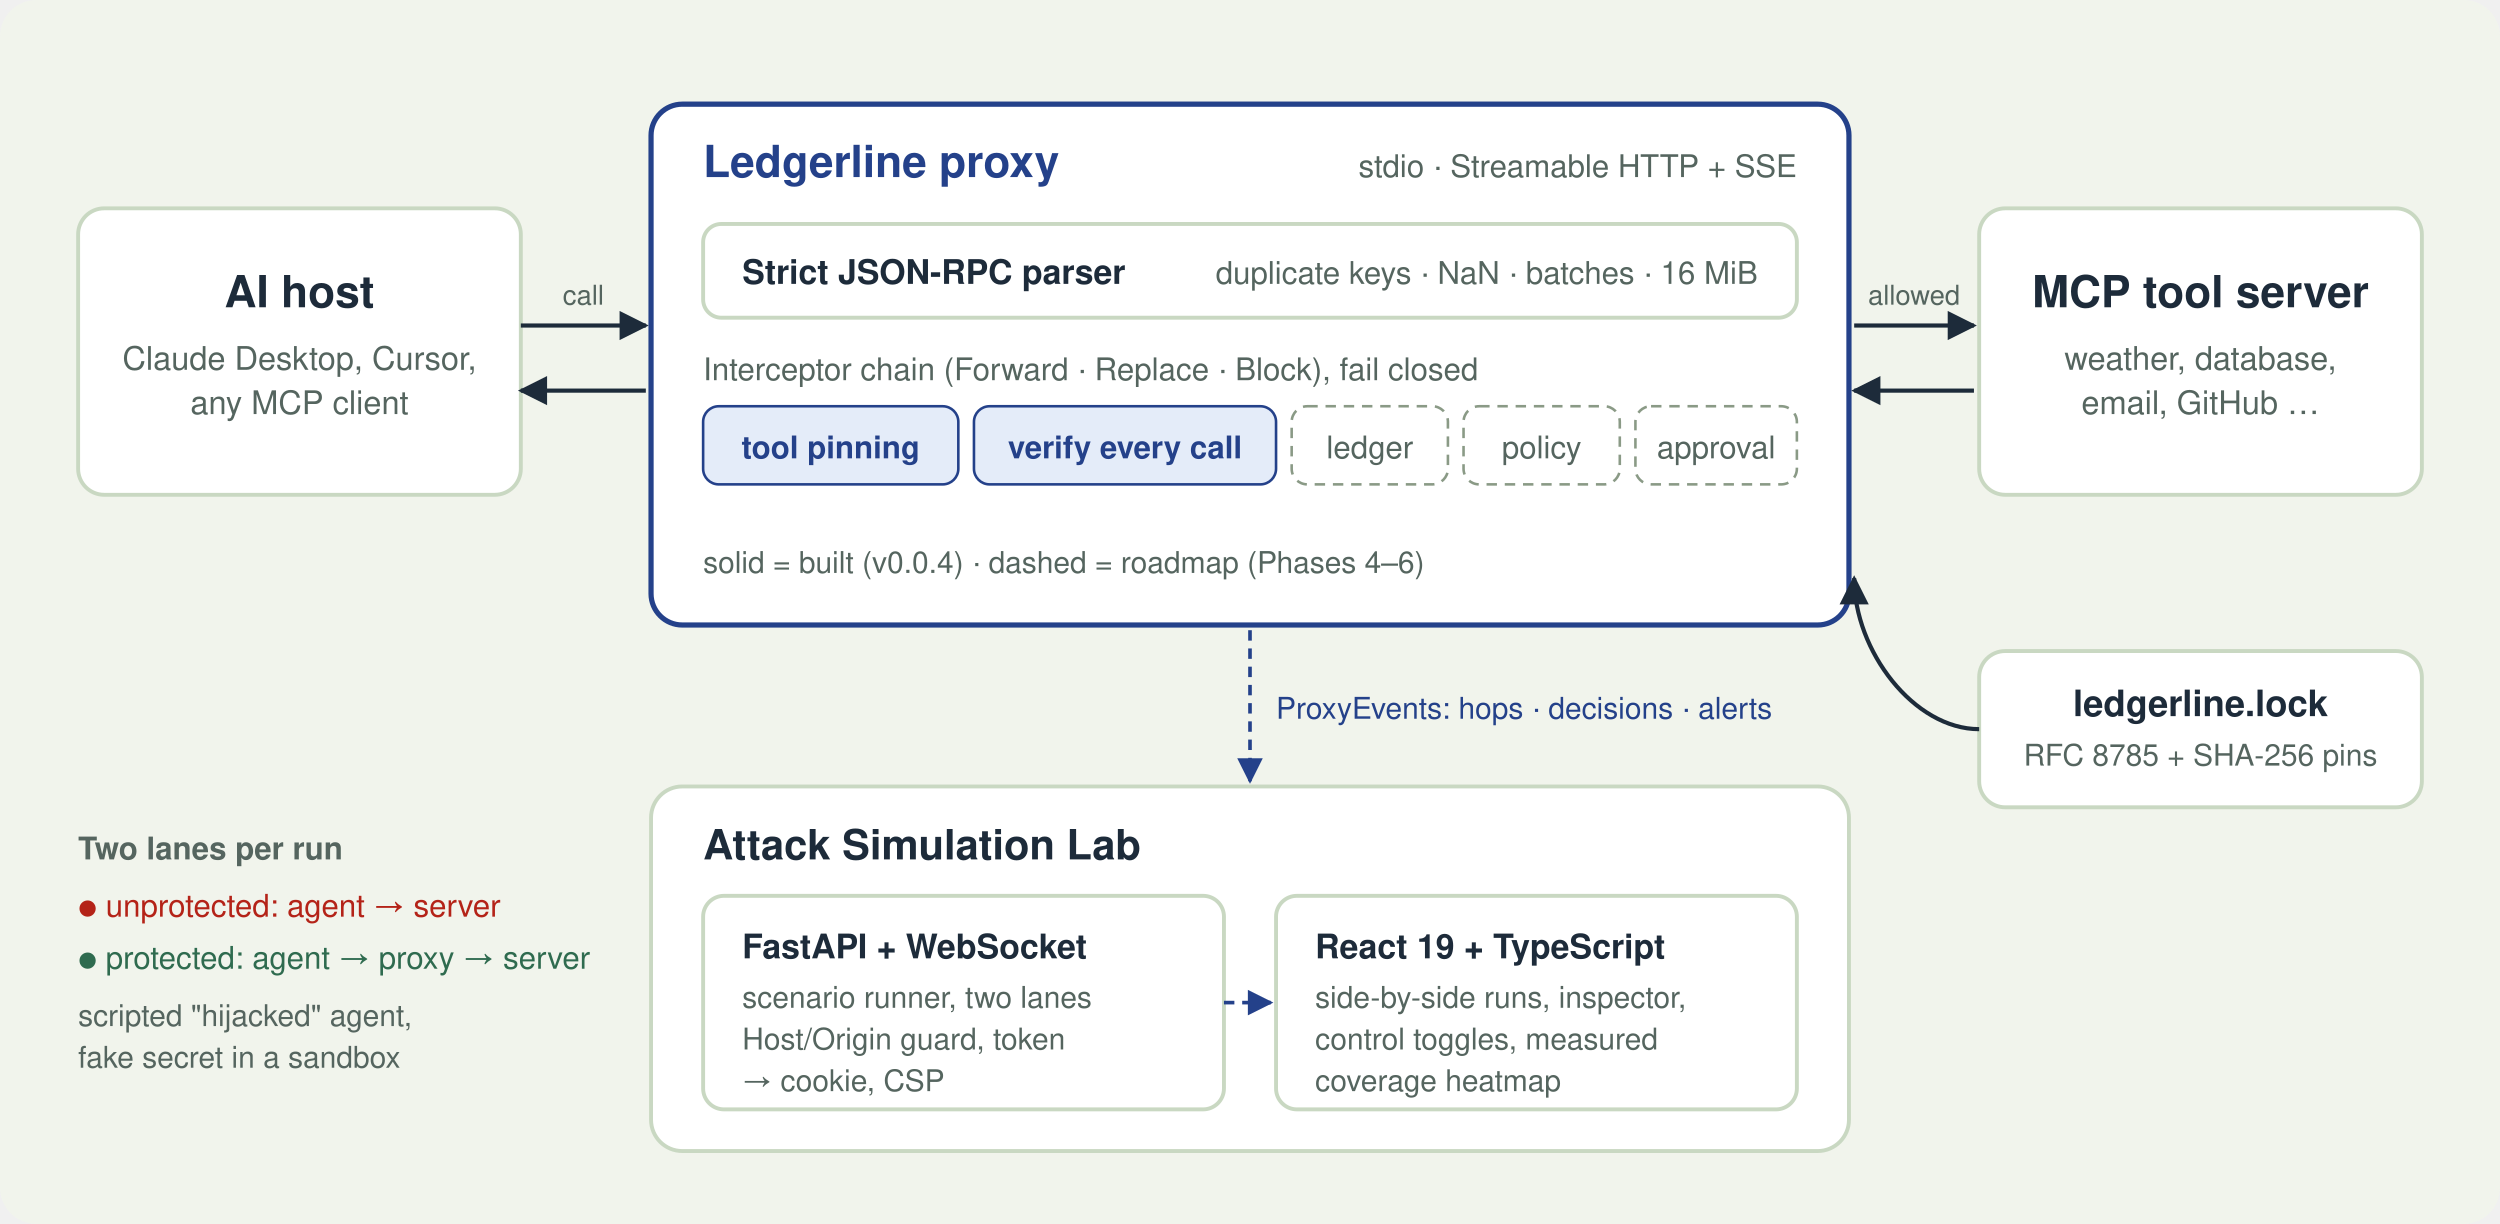
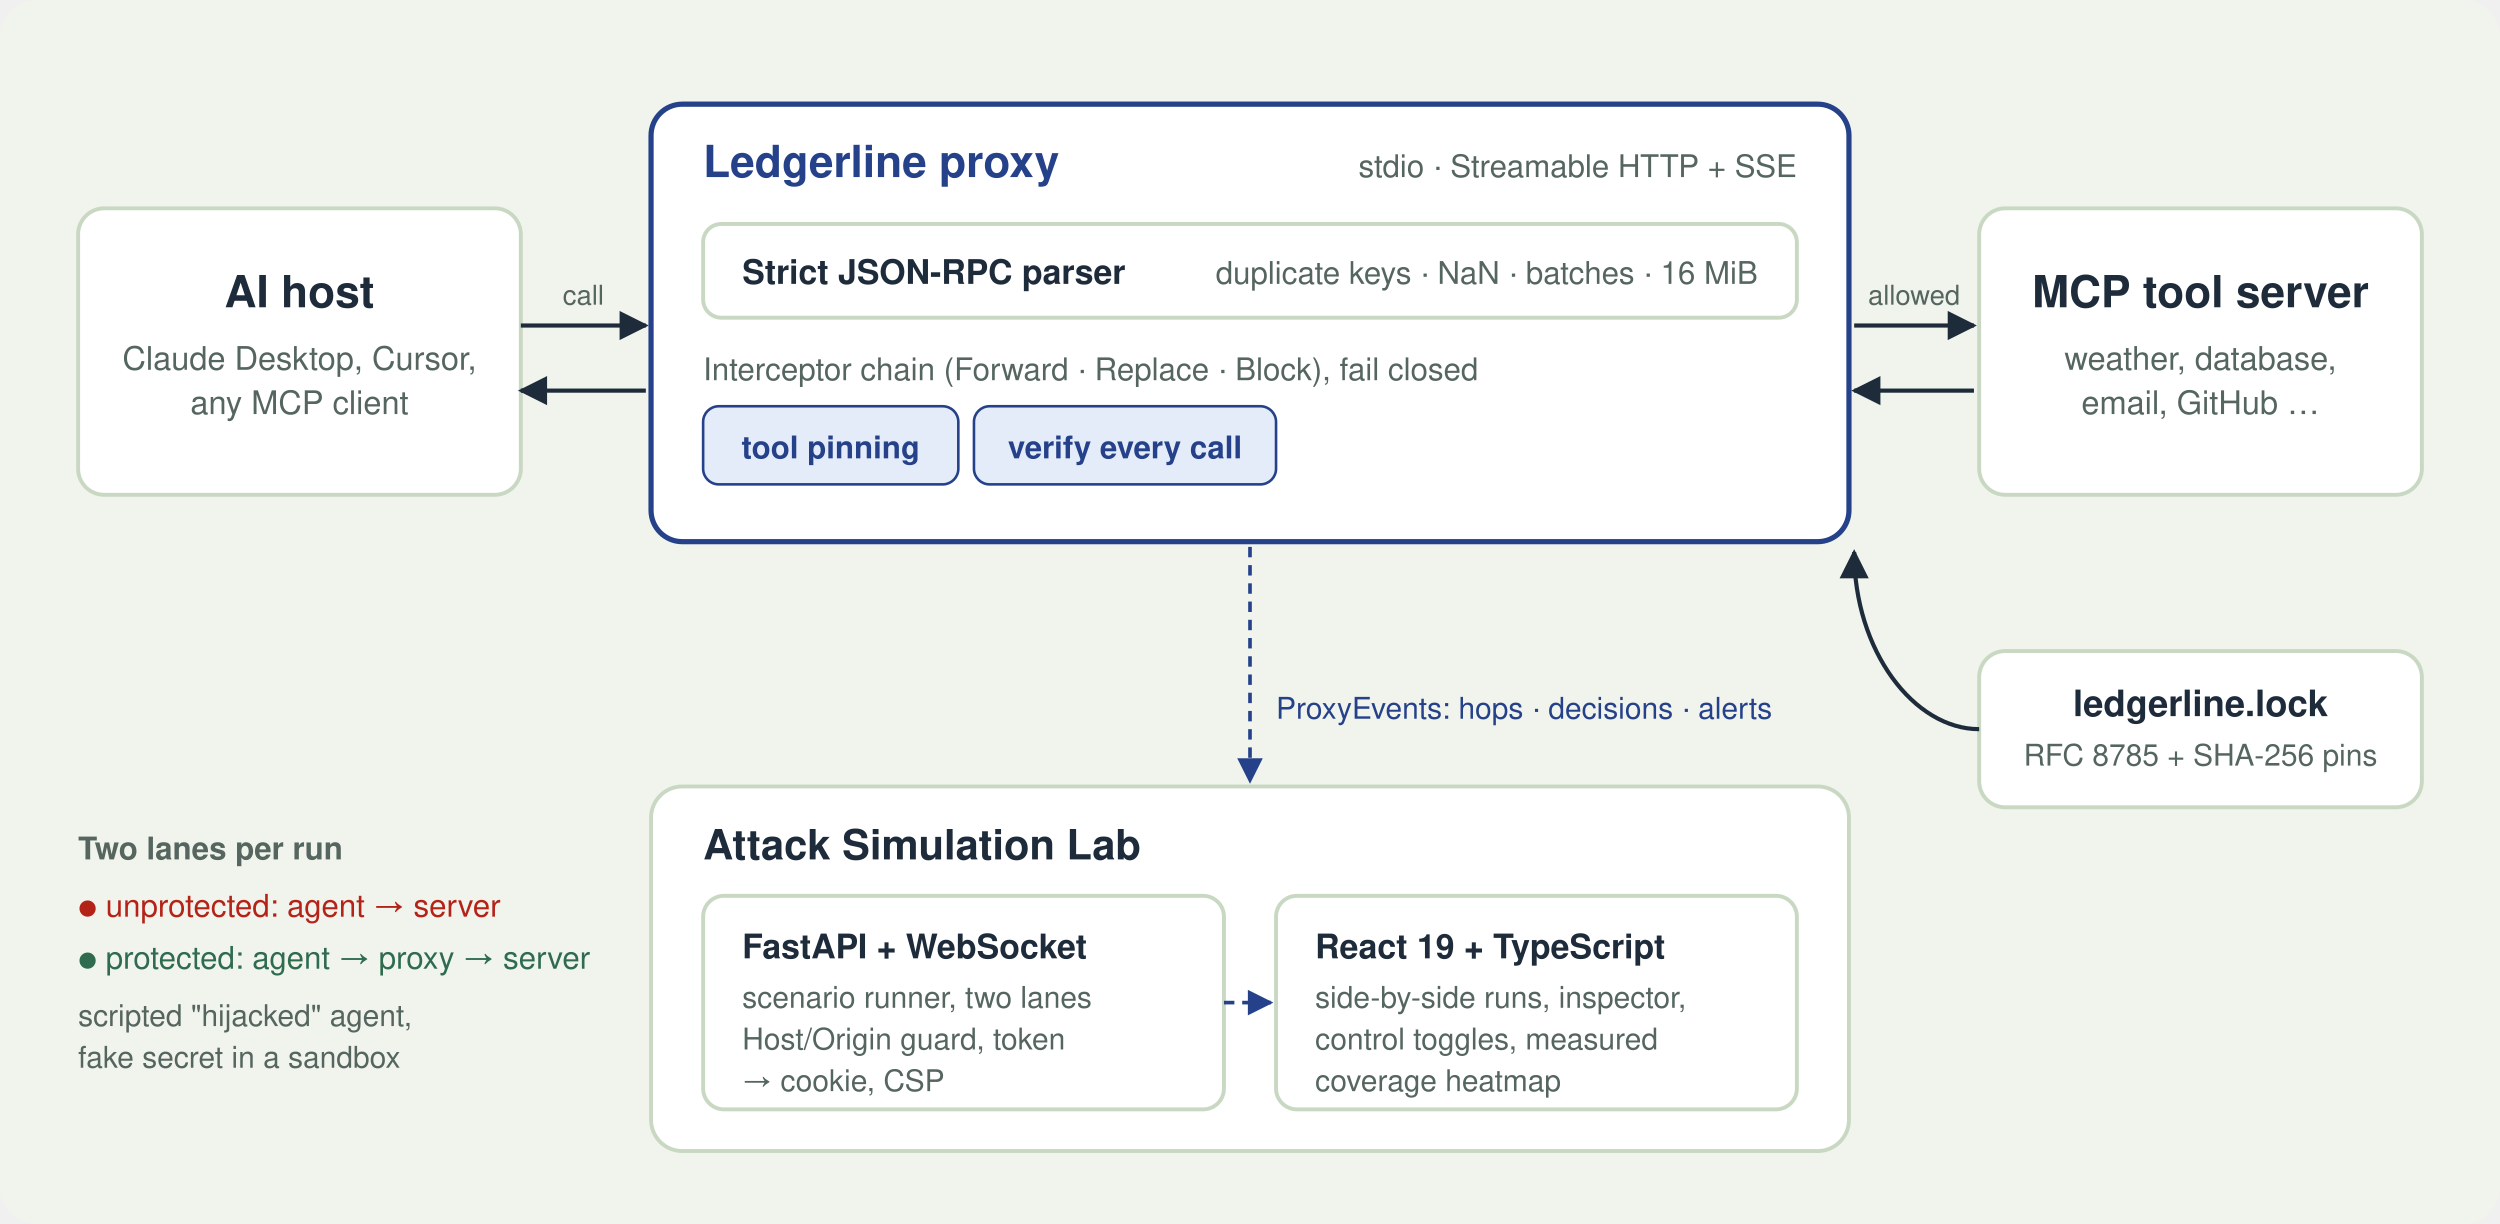
<svg xmlns="http://www.w3.org/2000/svg" viewBox="0 0 960 470" role="img" aria-labelledby="t d" font-family="-apple-system, BlinkMacSystemFont, 'Segoe UI', Helvetica, Arial, sans-serif">
  <style>
    .bg{fill:#F1F4EC}.box{fill:#FFFFFF;stroke:#C9D8C2;stroke-width:1.5}
-     .core{fill:#FFFFFF;stroke:#24418A;stroke-width:2}.plan{fill:none;stroke:#8A9A86;stroke-width:1.5;stroke-dasharray:5 4}
+     .core{fill:#FFFFFF;stroke:#24418A;stroke-width:2}
    .ink{fill:#1D2B3A}.mute{fill:#55655F}.guard{fill:#24418A}.safe{fill:#2F6B4F}.loss{fill:#B42318}
    .line{stroke:#1D2B3A;stroke-width:1.6;fill:none}.ev{stroke:#24418A;stroke-width:1.4;fill:none;stroke-dasharray:4 3}
-     .chip{fill:#E4ECF9;stroke:#24418A;stroke-width:1}.chipp{fill:none;stroke:#8A9A86;stroke-width:1;stroke-dasharray:4 3}
+     .chip{fill:#E4ECF9;stroke:#24418A;stroke-width:1}
    @media (prefers-color-scheme: dark){
      .bg{fill:#0F1720}.box{fill:#16212C;stroke:#2E4038}.core{fill:#16212C;stroke:#8FA8E8}
      .ink{fill:#E6ECE3}.mute{fill:#9AA9A2}.guard{fill:#8FA8E8}.safe{fill:#7CC4A0}.loss{fill:#F2827A}
-       .line{stroke:#C9D3CC}.ev{stroke:#8FA8E8}.chip{fill:#1C2A45;stroke:#8FA8E8}.plan,.chipp{stroke:#5F6E68}
+       .line{stroke:#C9D3CC}.ev{stroke:#8FA8E8}.chip{fill:#1C2A45;stroke:#8FA8E8}
    }
  </style>
  <defs>
    <marker id="a" viewBox="0 0 10 10" refX="9" refY="5" markerWidth="7" markerHeight="7" orient="auto-start-reverse">
      <path d="M0 0L10 5L0 10z" class="ink" />
    </marker>
    <marker id="b" viewBox="0 0 10 10" refX="9" refY="5" markerWidth="7" markerHeight="7" orient="auto-start-reverse">
      <path d="M0 0L10 5L0 10z" class="guard" />
    </marker>
  </defs>
  <rect class="bg" width="960" height="470" rx="14" />
  <rect class="box" x="30" y="80" width="170" height="110" rx="10" />
  <text class="ink" x="115" y="118" text-anchor="middle" font-size="17" font-weight="700">AI host</text>
  <text class="mute" x="115" y="142" text-anchor="middle" font-size="12.5">Claude Desktop, Cursor,</text>
  <text class="mute" x="115" y="159" text-anchor="middle" font-size="12.5">any MCP client</text>
-   <rect class="core" x="250" y="40" width="460" height="200" rx="12" />
+   <rect class="core" x="250" y="40" width="460" height="168" rx="12" />
  <text class="guard" x="270" y="68" font-size="17" font-weight="700">Ledgerline proxy</text>
  <text class="mute" x="690" y="68" text-anchor="end" font-size="12">stdio · Streamable HTTP + SSE</text>
  <rect class="box" x="270" y="86" width="420" height="36" rx="7" />
  <text class="ink" x="285" y="109" font-size="13" font-weight="600">Strict JSON-RPC parser</text>
  <text class="mute" x="675" y="109" text-anchor="end" font-size="12">duplicate keys · NaN · batches · 16 MiB</text>
  <text class="mute" x="270" y="146" font-size="12">Interceptor chain (Forward · Replace · Block), fail closed</text>
  <rect class="chip" x="270" y="156" width="98" height="30" rx="6" />
  <text class="guard" x="319" y="176" text-anchor="middle" font-size="12" font-weight="600">tool pinning</text>
  <rect class="chip" x="374" y="156" width="116" height="30" rx="6" />
  <text class="guard" x="432" y="176" text-anchor="middle" font-size="12" font-weight="600">verify every call</text>
-   <rect class="chipp" x="496" y="156" width="60" height="30" rx="6" />
-   <text class="mute" x="526" y="176" text-anchor="middle" font-size="12">ledger</text>
-   <rect class="chipp" x="562" y="156" width="60" height="30" rx="6" />
-   <text class="mute" x="592" y="176" text-anchor="middle" font-size="12">policy</text>
-   <rect class="chipp" x="628" y="156" width="62" height="30" rx="6" />
-   <text class="mute" x="659" y="176" text-anchor="middle" font-size="12">approval</text>
-   <text class="mute" x="270" y="220" font-size="11.5">solid = built (v0.0.4) · dashed = roadmap (Phases 4–6)</text>
  <rect class="box" x="760" y="80" width="170" height="110" rx="10" />
  <text class="ink" x="845" y="118" text-anchor="middle" font-size="17" font-weight="700">MCP tool server</text>
  <text class="mute" x="845" y="142" text-anchor="middle" font-size="12.5">weather, database,</text>
  <text class="mute" x="845" y="159" text-anchor="middle" font-size="12.5">email, GitHub …</text>
  <path class="line" d="M200 125H248" marker-end="url(#a)" />
  <path class="line" d="M712 125H758" marker-end="url(#a)" />
  <path class="line" d="M758 150H712" marker-end="url(#a)" />
  <path class="line" d="M248 150H200" marker-end="url(#a)" />
  <text class="mute" x="224" y="117" text-anchor="middle" font-size="10.5">call</text>
  <text class="mute" x="735" y="117" text-anchor="middle" font-size="10.5">allowed</text>
  <rect class="box" x="760" y="250" width="170" height="60" rx="10" />
  <text class="ink" x="845" y="275" text-anchor="middle" font-size="14" font-weight="600">ledgerline.lock</text>
  <text class="mute" x="845" y="294" text-anchor="middle" font-size="11.5">RFC 8785 + SHA-256 pins</text>
-   <path class="line" d="M760 280C735 280 712 250 712 222" marker-end="url(#a)" />
-   <path class="ev" d="M480 242V300" marker-end="url(#b)" />
+   <path class="line" d="M760 280C735 280 712 250 712 212" marker-end="url(#a)" />
+   <path class="ev" d="M480 210V300" marker-end="url(#b)" />
  <text class="guard" x="490" y="276" font-size="11.5">ProxyEvents: hops · decisions · alerts</text>
  <rect class="box" x="250" y="302" width="460" height="140" rx="12" />
  <text class="ink" x="270" y="330" font-size="16" font-weight="700">Attack Simulation Lab</text>
  <rect class="box" x="270" y="344" width="200" height="82" rx="8" />
  <text class="ink" x="285" y="368" font-size="13" font-weight="600">FastAPI + WebSocket</text>
  <text class="mute" x="285" y="387" font-size="11.5">scenario runner, two lanes</text>
  <text class="mute" x="285" y="403" font-size="11.5">Host/Origin guard, token</text>
  <text class="mute" x="285" y="419" font-size="11.5">→ cookie, CSP</text>
  <rect class="box" x="490" y="344" width="200" height="82" rx="8" />
  <text class="ink" x="505" y="368" font-size="13" font-weight="600">React 19 + TypeScript</text>
  <text class="mute" x="505" y="387" font-size="11.5">side-by-side runs, inspector,</text>
  <text class="mute" x="505" y="403" font-size="11.5">control toggles, measured</text>
  <text class="mute" x="505" y="419" font-size="11.5">coverage heatmap</text>
  <path class="ev" d="M470 385H488" marker-end="url(#b)" />
  <text class="mute" x="30" y="330" font-size="12" font-weight="600">Two lanes per run</text>
  <text class="loss" x="30" y="352" font-size="12">● unprotected: agent → server</text>
  <text class="safe" x="30" y="372" font-size="12">● protected: agent → proxy → server</text>
  <text class="mute" x="30" y="394" font-size="11.5">scripted "hijacked" agent,</text>
  <text class="mute" x="30" y="410" font-size="11.5">fake secret in a sandbox</text>
</svg>
